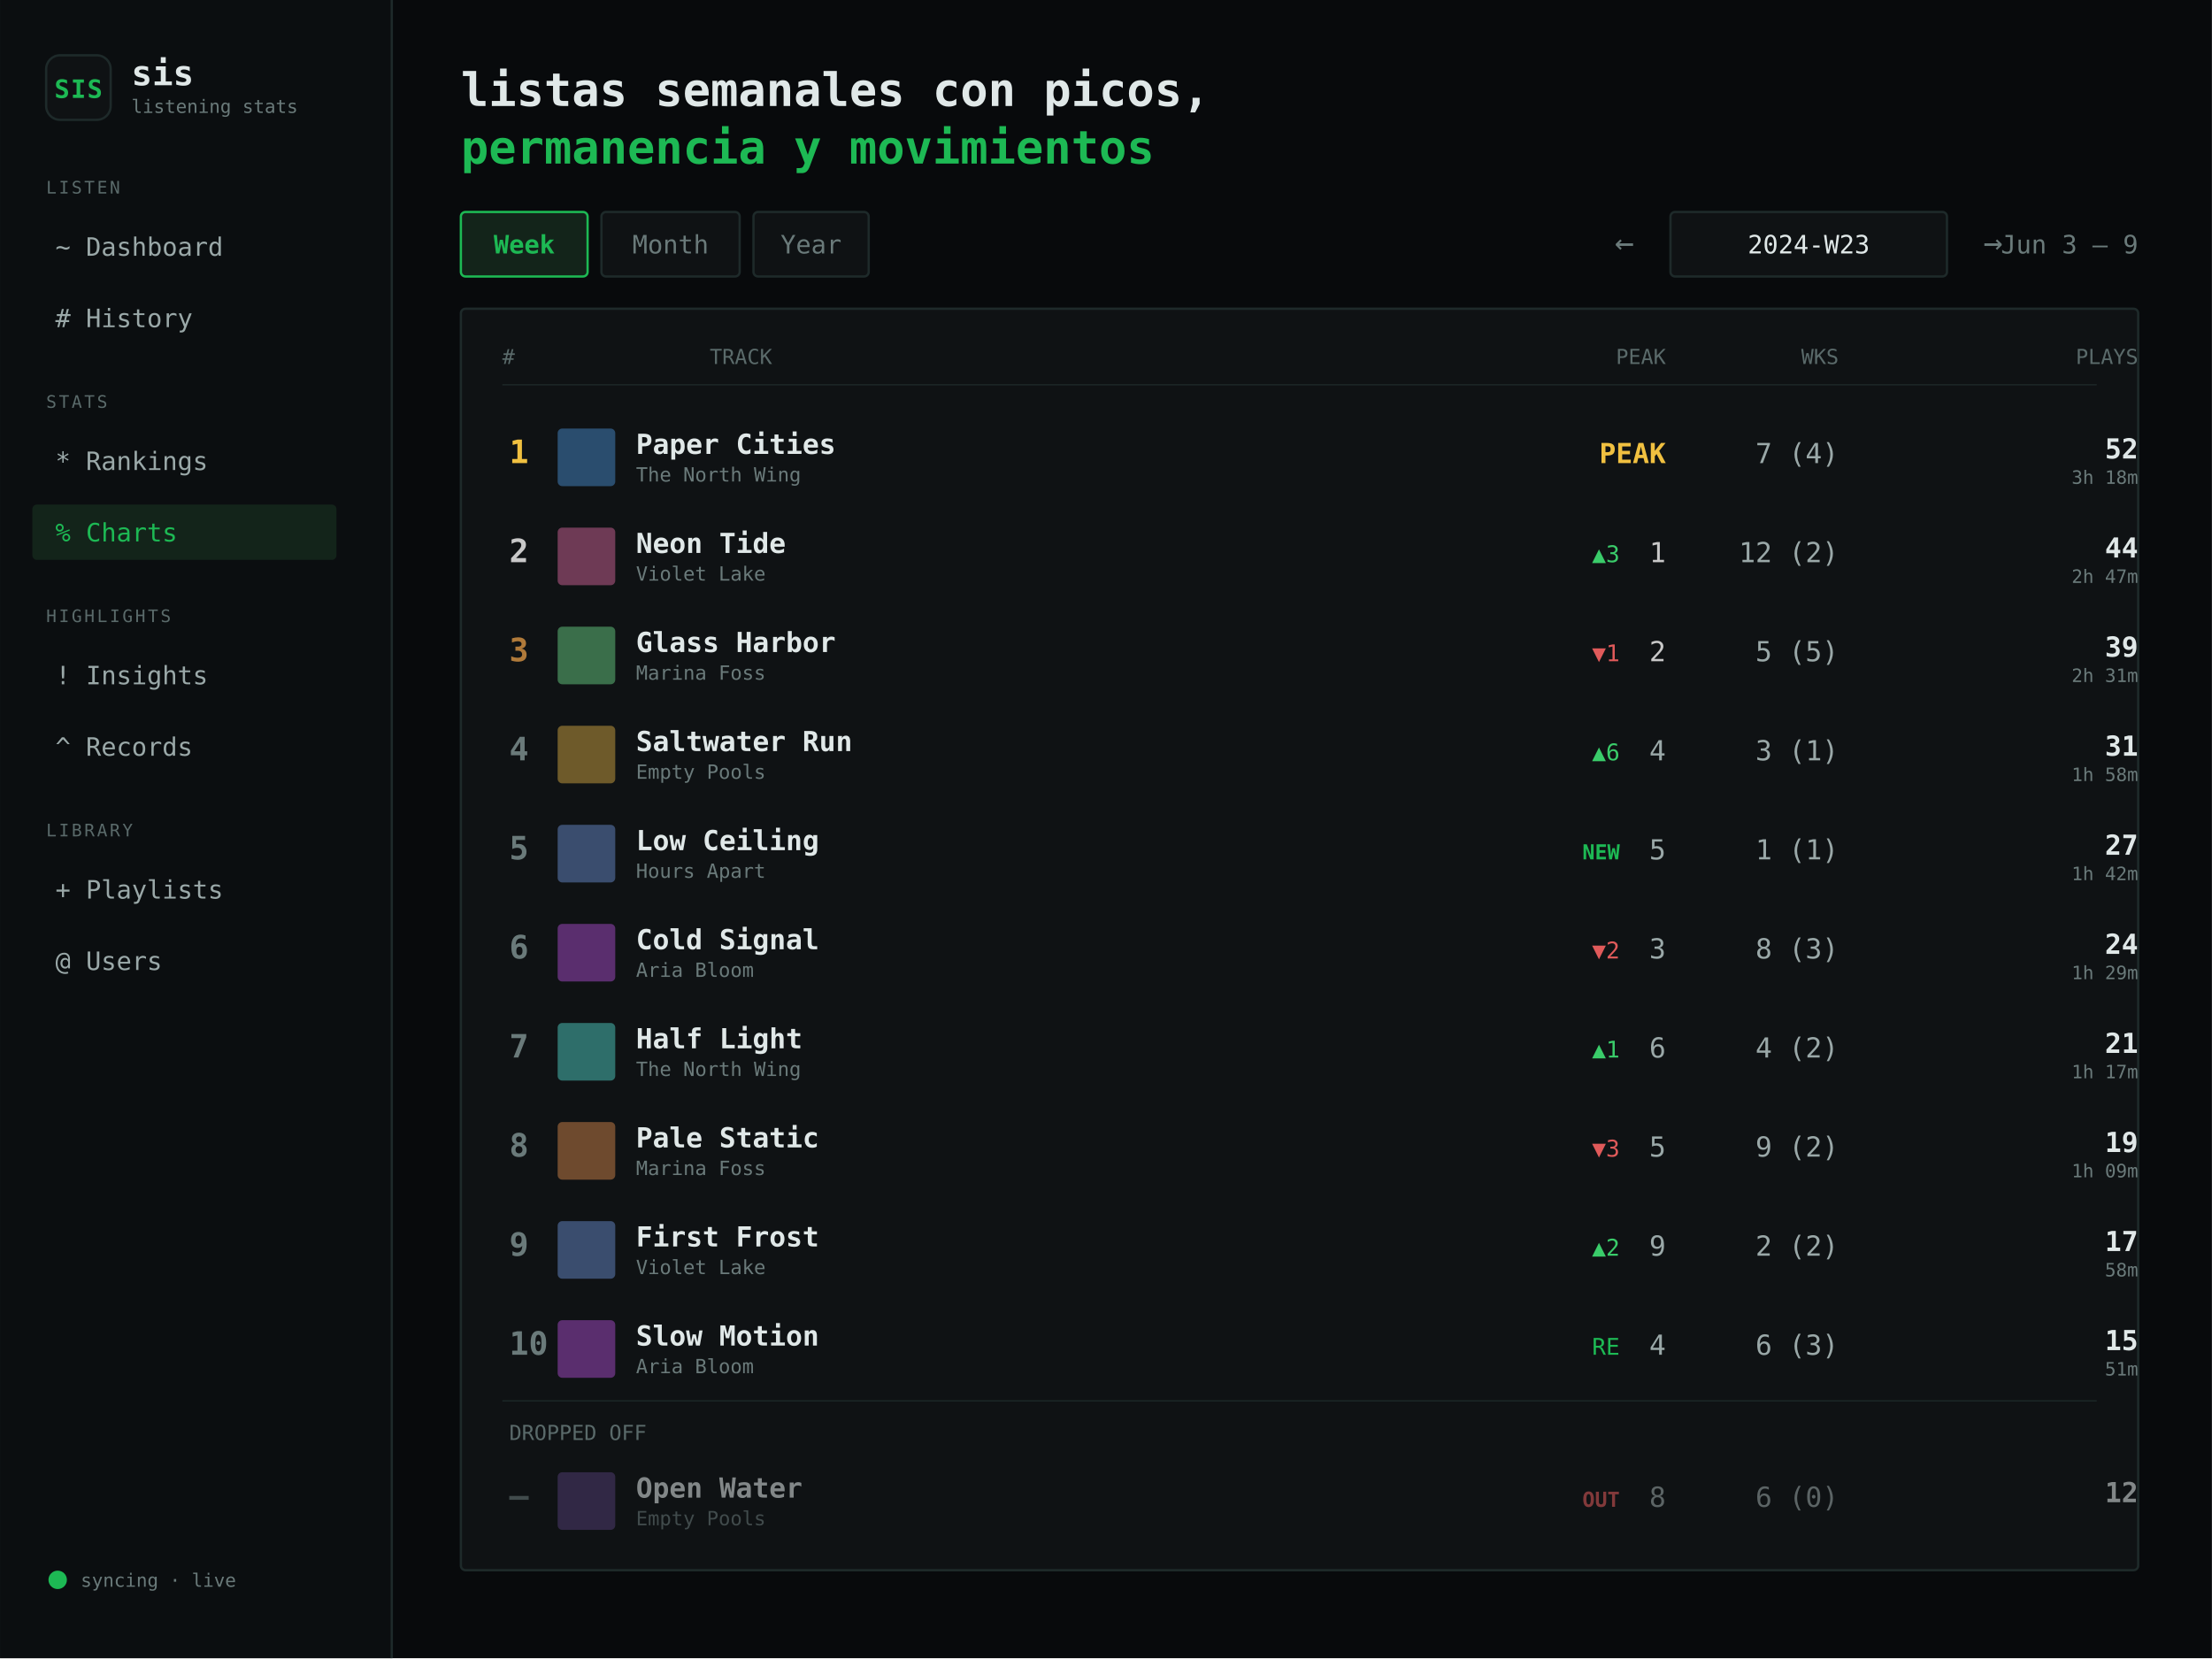
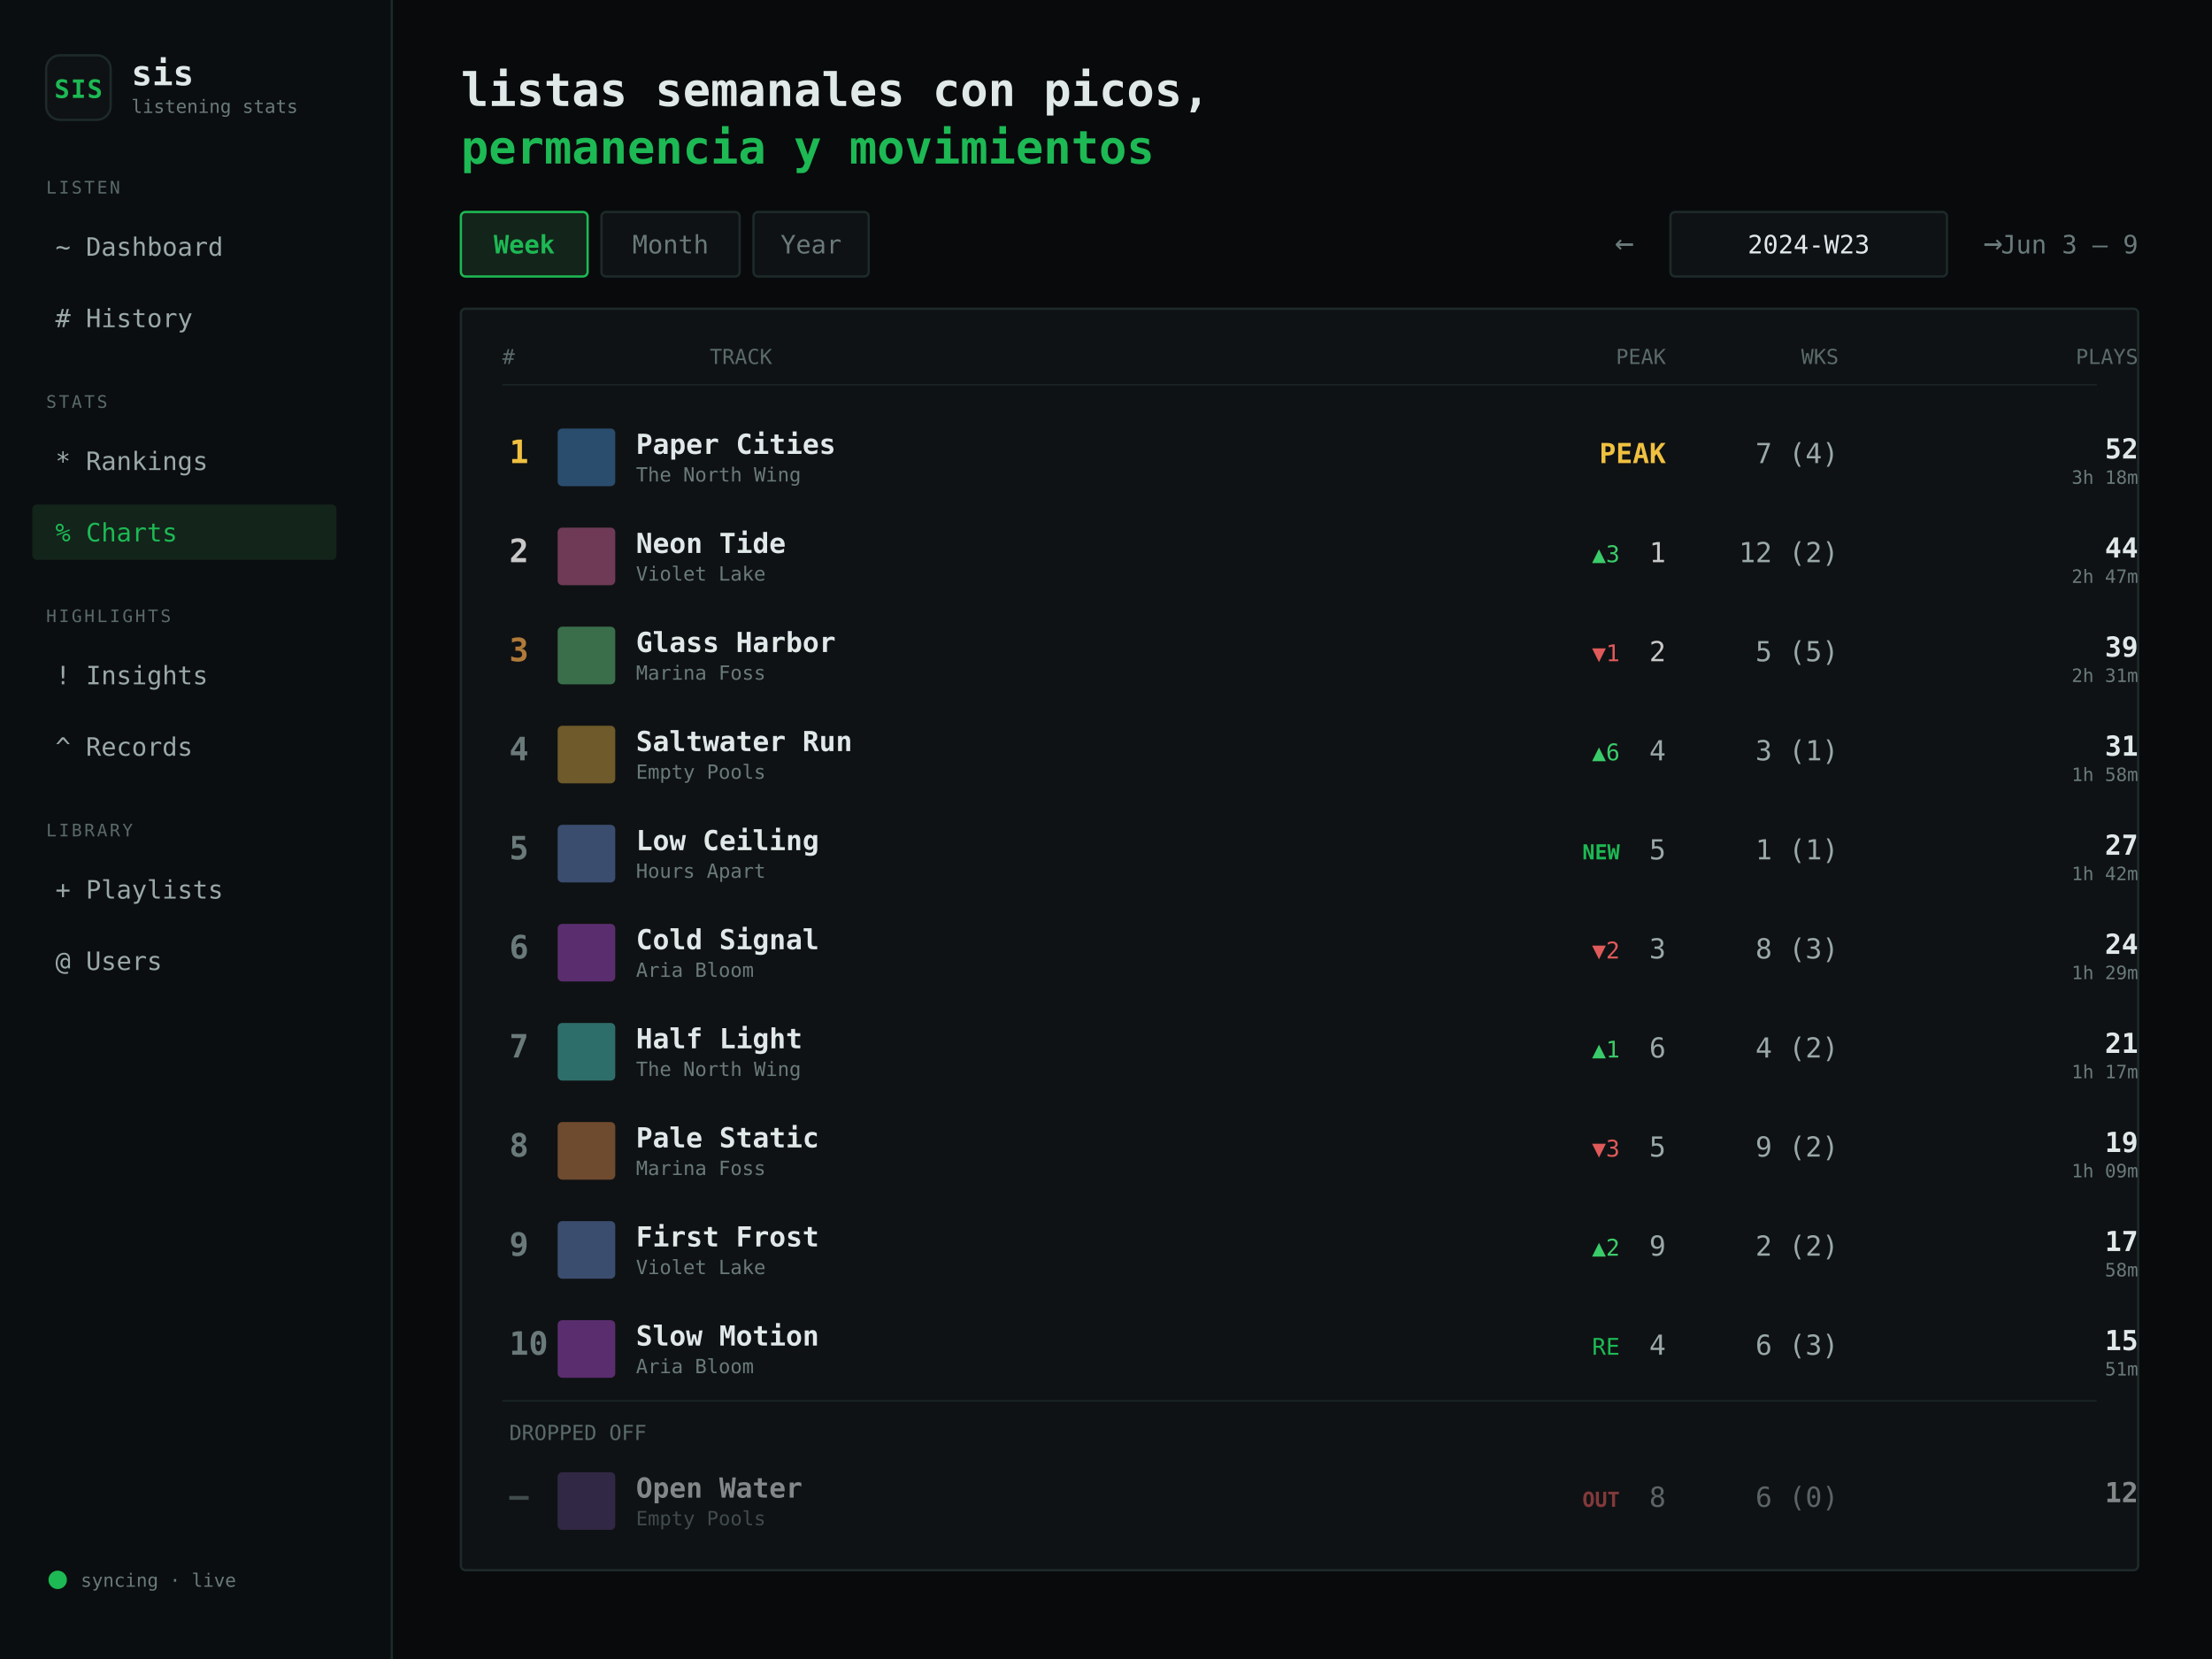
<svg xmlns="http://www.w3.org/2000/svg" width="2732" height="2048" viewBox="0 0 1920 1439.4" font-family="DejaVu Sans Mono, monospace">
-   <rect width="1920" height="1439.4" fill="#080a0c" />
-   <rect x="0" y="0" width="340" height="1439.4" fill="#0b0e10" />
-   <line x1="340" y1="0" x2="340" y2="1439.4" stroke="#1e2a2a" stroke-width="2" />
+   <rect x="-8" y="-8" width="1936" height="1455.4" fill="#080a0c" />
+   <rect x="-8" y="-8" width="348" height="1455.4" fill="#0b0e10" />
+   <line x1="340" y1="-8" x2="340" y2="1447.4" stroke="#1e2a2a" stroke-width="2" />
  <g transform="translate(40,48)">
    <rect x="0" y="0" width="56" height="56" rx="12" fill="#0f1214" stroke="#1e2a2a" stroke-width="2" />
    <text x="28" y="37" font-size="22" font-weight="700" letter-spacing="1" fill="#1db954" text-anchor="middle">SIS</text>
    <text x="74" y="26" font-size="30" font-weight="700" fill="#e0e8e8">sis</text>
    <text x="74" y="50" font-size="16" fill="#6a7a7a">listening stats</text>
  </g>
  <g transform="translate(40,168)" font-size="22">
    <text x="0" y="0" font-size="15" fill="#5a6a6a" letter-spacing="2">LISTEN</text>
    <text x="8" y="54" fill="#9aa8a8">~  Dashboard</text>
    <text x="8" y="116" fill="#9aa8a8">#  History</text>
    <text x="0" y="186" font-size="15" fill="#5a6a6a" letter-spacing="2">STATS</text>
    <text x="8" y="240" fill="#9aa8a8">*  Rankings</text>
    <rect x="-12" y="270" width="264" height="48" rx="4" fill="#13241a" />
    <text x="8" y="302" fill="#1db954">%  Charts</text>
    <text x="0" y="372" font-size="15" fill="#5a6a6a" letter-spacing="2">HIGHLIGHTS</text>
    <text x="8" y="426" fill="#9aa8a8">!  Insights</text>
    <text x="8" y="488" fill="#9aa8a8">^  Records</text>
    <text x="0" y="558" font-size="15" fill="#5a6a6a" letter-spacing="2">LIBRARY</text>
    <text x="8" y="612" fill="#9aa8a8">+  Playlists</text>
    <text x="8" y="674" fill="#9aa8a8">@  Users</text>
  </g>
  <g transform="translate(40,1379.4)">
    <circle cx="10" cy="-8" r="8" fill="#1db954" />
    <text x="30" y="-2" font-size="16" fill="#6a7a7a">syncing · live</text>
  </g>
  <g transform="translate(400,56)">
    <text x="0" y="36" font-size="40" font-weight="700" fill="#e0e8e8">listas semanales con picos,</text>
    <text x="0" y="86" font-size="40" font-weight="700" fill="#1db954">permanencia y movimientos</text>
    <g transform="translate(0,128)">
      <rect x="0" y="0" width="110" height="56" rx="4" fill="#13241a" stroke="#1db954" stroke-width="2" />
      <text x="55" y="36" font-size="22" font-weight="700" fill="#1db954" text-anchor="middle">Week</text>
      <rect x="122" y="0" width="120" height="56" rx="4" fill="#0f1214" stroke="#1e2a2a" stroke-width="2" />
      <text x="182" y="36" font-size="22" fill="#6a7a7a" text-anchor="middle">Month</text>
      <rect x="254" y="0" width="100" height="56" rx="4" fill="#0f1214" stroke="#1e2a2a" stroke-width="2" />
      <text x="304" y="36" font-size="22" fill="#6a7a7a" text-anchor="middle">Year</text>
      <text x="1010" y="36" font-size="28" fill="#6a7a7a" text-anchor="middle">←</text>
      <rect x="1050" y="0" width="240" height="56" rx="4" fill="#0f1214" stroke="#1e2a2a" stroke-width="2" />
      <text x="1170" y="36" font-size="22" fill="#e0e8e8" text-anchor="middle">2024-W23</text>
      <text x="1330" y="36" font-size="28" fill="#6a7a7a" text-anchor="middle">→</text>
      <text x="1456" y="36" font-size="22" fill="#6a7a7a" text-anchor="end">Jun 3 – 9</text>
    </g>
    <g transform="translate(0,212)">
      <rect width="1456" height="1095" rx="4" fill="#0f1214" stroke="#1e2a2a" stroke-width="2" />
      <g transform="translate(36,48)" font-size="18" fill="#5a6a6a">
        <text x="0" y="0">#</text>
        <text x="180" y="0">TRACK</text>
        <text x="1010" y="0" text-anchor="end">PEAK</text>
        <text x="1160" y="0" text-anchor="end">WKS</text>
        <text x="1420" y="0" text-anchor="end">PLAYS</text>
      </g>
      <line x1="36" y1="66" x2="1420" y2="66" stroke="#1e2a2a" stroke-width="1" />
      <g transform="translate(36,84)" font-size="24">
        <g>
          <text x="6" y="50" font-size="28" font-weight="700" fill="#f0c040">1</text>
          <rect x="48" y="20" width="50" height="50" rx="4" fill="#2a4d6e" />
          <text x="116" y="42" font-weight="700" fill="#e0e8e8">Paper Cities</text>
          <text x="116" y="66" font-size="17" fill="#6a7a7a">The North Wing</text>
          <text x="1010" y="50" fill="#f0c040" text-anchor="end" font-weight="700">PEAK</text>
          <text x="1160" y="50" fill="#9aa8a8" text-anchor="end">7 (4)</text>
          <text x="1420" y="46" font-weight="700" fill="#e0e8e8" text-anchor="end">52</text>
          <text x="1420" y="68" font-size="16" fill="#6a7a7a" text-anchor="end">3h 18m</text>
        </g>
        <g transform="translate(0,86)">
          <text x="6" y="50" font-size="28" font-weight="700" fill="#c8c8c8">2</text>
          <rect x="48" y="20" width="50" height="50" rx="4" fill="#6e3a55" />
          <text x="116" y="42" font-weight="700" fill="#e0e8e8">Neon Tide</text>
          <text x="116" y="66" font-size="17" fill="#6a7a7a">Violet Lake</text>
          <text x="970" y="50" fill="#3acc6a" text-anchor="end" font-size="20">▲3</text>
          <text x="1010" y="50" fill="#c8c8c8" text-anchor="end">1</text>
          <text x="1160" y="50" fill="#9aa8a8" text-anchor="end">12 (2)</text>
          <text x="1420" y="46" font-weight="700" fill="#e0e8e8" text-anchor="end">44</text>
          <text x="1420" y="68" font-size="16" fill="#6a7a7a" text-anchor="end">2h 47m</text>
        </g>
        <g transform="translate(0,172)">
          <text x="6" y="50" font-size="28" font-weight="700" fill="#b07a3a">3</text>
          <rect x="48" y="20" width="50" height="50" rx="4" fill="#3a6e4a" />
          <text x="116" y="42" font-weight="700" fill="#e0e8e8">Glass Harbor</text>
          <text x="116" y="66" font-size="17" fill="#6a7a7a">Marina Foss</text>
          <text x="970" y="50" fill="#e05a5a" text-anchor="end" font-size="20">▼1</text>
          <text x="1010" y="50" fill="#c8c8c8" text-anchor="end">2</text>
          <text x="1160" y="50" fill="#9aa8a8" text-anchor="end">5 (5)</text>
          <text x="1420" y="46" font-weight="700" fill="#e0e8e8" text-anchor="end">39</text>
          <text x="1420" y="68" font-size="16" fill="#6a7a7a" text-anchor="end">2h 31m</text>
        </g>
        <g transform="translate(0,258)">
          <text x="6" y="50" font-size="28" font-weight="700" fill="#6a7a7a">4</text>
          <rect x="48" y="20" width="50" height="50" rx="4" fill="#6e5a2a" />
          <text x="116" y="42" font-weight="700" fill="#e0e8e8">Saltwater Run</text>
          <text x="116" y="66" font-size="17" fill="#6a7a7a">Empty Pools</text>
          <text x="970" y="50" fill="#3acc6a" text-anchor="end" font-size="20">▲6</text>
          <text x="1010" y="50" fill="#9aa8a8" text-anchor="end">4</text>
          <text x="1160" y="50" fill="#9aa8a8" text-anchor="end">3 (1)</text>
          <text x="1420" y="46" font-weight="700" fill="#e0e8e8" text-anchor="end">31</text>
          <text x="1420" y="68" font-size="16" fill="#6a7a7a" text-anchor="end">1h 58m</text>
        </g>
        <g transform="translate(0,344)">
          <text x="6" y="50" font-size="28" font-weight="700" fill="#6a7a7a">5</text>
          <rect x="48" y="20" width="50" height="50" rx="4" fill="#3a4d6e" />
          <text x="116" y="42" font-weight="700" fill="#e0e8e8">Low Ceiling</text>
          <text x="116" y="66" font-size="17" fill="#6a7a7a">Hours Apart</text>
          <text x="970" y="50" fill="#1db954" text-anchor="end" font-size="18" font-weight="700">NEW</text>
          <text x="1010" y="50" fill="#9aa8a8" text-anchor="end">5</text>
          <text x="1160" y="50" fill="#9aa8a8" text-anchor="end">1 (1)</text>
          <text x="1420" y="46" font-weight="700" fill="#e0e8e8" text-anchor="end">27</text>
          <text x="1420" y="68" font-size="16" fill="#6a7a7a" text-anchor="end">1h 42m</text>
        </g>
        <g transform="translate(0,430)">
          <text x="6" y="50" font-size="28" font-weight="700" fill="#6a7a7a">6</text>
          <rect x="48" y="20" width="50" height="50" rx="4" fill="#5a2e6e" />
          <text x="116" y="42" font-weight="700" fill="#e0e8e8">Cold Signal</text>
          <text x="116" y="66" font-size="17" fill="#6a7a7a">Aria Bloom</text>
          <text x="970" y="50" fill="#e05a5a" text-anchor="end" font-size="20">▼2</text>
          <text x="1010" y="50" fill="#9aa8a8" text-anchor="end">3</text>
          <text x="1160" y="50" fill="#9aa8a8" text-anchor="end">8 (3)</text>
          <text x="1420" y="46" font-weight="700" fill="#e0e8e8" text-anchor="end">24</text>
          <text x="1420" y="68" font-size="16" fill="#6a7a7a" text-anchor="end">1h 29m</text>
        </g>
        <g transform="translate(0,516)">
          <text x="6" y="50" font-size="28" font-weight="700" fill="#6a7a7a">7</text>
          <rect x="48" y="20" width="50" height="50" rx="4" fill="#2e6e6a" />
          <text x="116" y="42" font-weight="700" fill="#e0e8e8">Half Light</text>
          <text x="116" y="66" font-size="17" fill="#6a7a7a">The North Wing</text>
          <text x="970" y="50" fill="#3acc6a" text-anchor="end" font-size="20">▲1</text>
          <text x="1010" y="50" fill="#9aa8a8" text-anchor="end">6</text>
          <text x="1160" y="50" fill="#9aa8a8" text-anchor="end">4 (2)</text>
          <text x="1420" y="46" font-weight="700" fill="#e0e8e8" text-anchor="end">21</text>
          <text x="1420" y="68" font-size="16" fill="#6a7a7a" text-anchor="end">1h 17m</text>
        </g>
        <g transform="translate(0,602)">
          <text x="6" y="50" font-size="28" font-weight="700" fill="#6a7a7a">8</text>
          <rect x="48" y="20" width="50" height="50" rx="4" fill="#6e4a2e" />
          <text x="116" y="42" font-weight="700" fill="#e0e8e8">Pale Static</text>
          <text x="116" y="66" font-size="17" fill="#6a7a7a">Marina Foss</text>
          <text x="970" y="50" fill="#e05a5a" text-anchor="end" font-size="20">▼3</text>
          <text x="1010" y="50" fill="#9aa8a8" text-anchor="end">5</text>
          <text x="1160" y="50" fill="#9aa8a8" text-anchor="end">9 (2)</text>
          <text x="1420" y="46" font-weight="700" fill="#e0e8e8" text-anchor="end">19</text>
          <text x="1420" y="68" font-size="16" fill="#6a7a7a" text-anchor="end">1h 09m</text>
        </g>
        <g transform="translate(0,688)">
          <text x="6" y="50" font-size="28" font-weight="700" fill="#6a7a7a">9</text>
          <rect x="48" y="20" width="50" height="50" rx="4" fill="#3a4d6e" />
          <text x="116" y="42" font-weight="700" fill="#e0e8e8">First Frost</text>
          <text x="116" y="66" font-size="17" fill="#6a7a7a">Violet Lake</text>
          <text x="970" y="50" fill="#3acc6a" text-anchor="end" font-size="20">▲2</text>
          <text x="1010" y="50" fill="#9aa8a8" text-anchor="end">9</text>
          <text x="1160" y="50" fill="#9aa8a8" text-anchor="end">2 (2)</text>
          <text x="1420" y="46" font-weight="700" fill="#e0e8e8" text-anchor="end">17</text>
          <text x="1420" y="68" font-size="16" fill="#6a7a7a" text-anchor="end">58m</text>
        </g>
        <g transform="translate(0,774)">
          <text x="6" y="50" font-size="28" font-weight="700" fill="#6a7a7a">10</text>
          <rect x="48" y="20" width="50" height="50" rx="4" fill="#5a2e6e" />
          <text x="116" y="42" font-weight="700" fill="#e0e8e8">Slow Motion</text>
          <text x="116" y="66" font-size="17" fill="#6a7a7a">Aria Bloom</text>
          <text x="970" y="50" fill="#1db954" text-anchor="end" font-size="20">RE</text>
          <text x="1010" y="50" fill="#9aa8a8" text-anchor="end">4</text>
          <text x="1160" y="50" fill="#9aa8a8" text-anchor="end">6 (3)</text>
          <text x="1420" y="46" font-weight="700" fill="#e0e8e8" text-anchor="end">15</text>
          <text x="1420" y="68" font-size="16" fill="#6a7a7a" text-anchor="end">51m</text>
        </g>
        <line x1="0" y1="864" x2="1384" y2="864" stroke="#1e2a2a" stroke-width="1" />
        <text x="6" y="898" font-size="18" fill="#5a6a6a">DROPPED OFF</text>
        <g transform="translate(0,906)" opacity="0.55">
          <text x="6" y="50" font-size="28" font-weight="700" fill="#6a7a7a">—</text>
          <rect x="48" y="20" width="50" height="50" rx="4" fill="#4d3a6e" />
          <text x="116" y="42" font-weight="700" fill="#e0e8e8">Open Water</text>
          <text x="116" y="66" font-size="17" fill="#6a7a7a">Empty Pools</text>
          <text x="970" y="50" fill="#e05a5a" text-anchor="end" font-size="18" font-weight="700">OUT</text>
          <text x="1010" y="50" fill="#9aa8a8" text-anchor="end">8</text>
          <text x="1160" y="50" fill="#9aa8a8" text-anchor="end">6 (0)</text>
          <text x="1420" y="46" font-weight="700" fill="#e0e8e8" text-anchor="end">12</text>
        </g>
      </g>
    </g>
  </g>
</svg>
